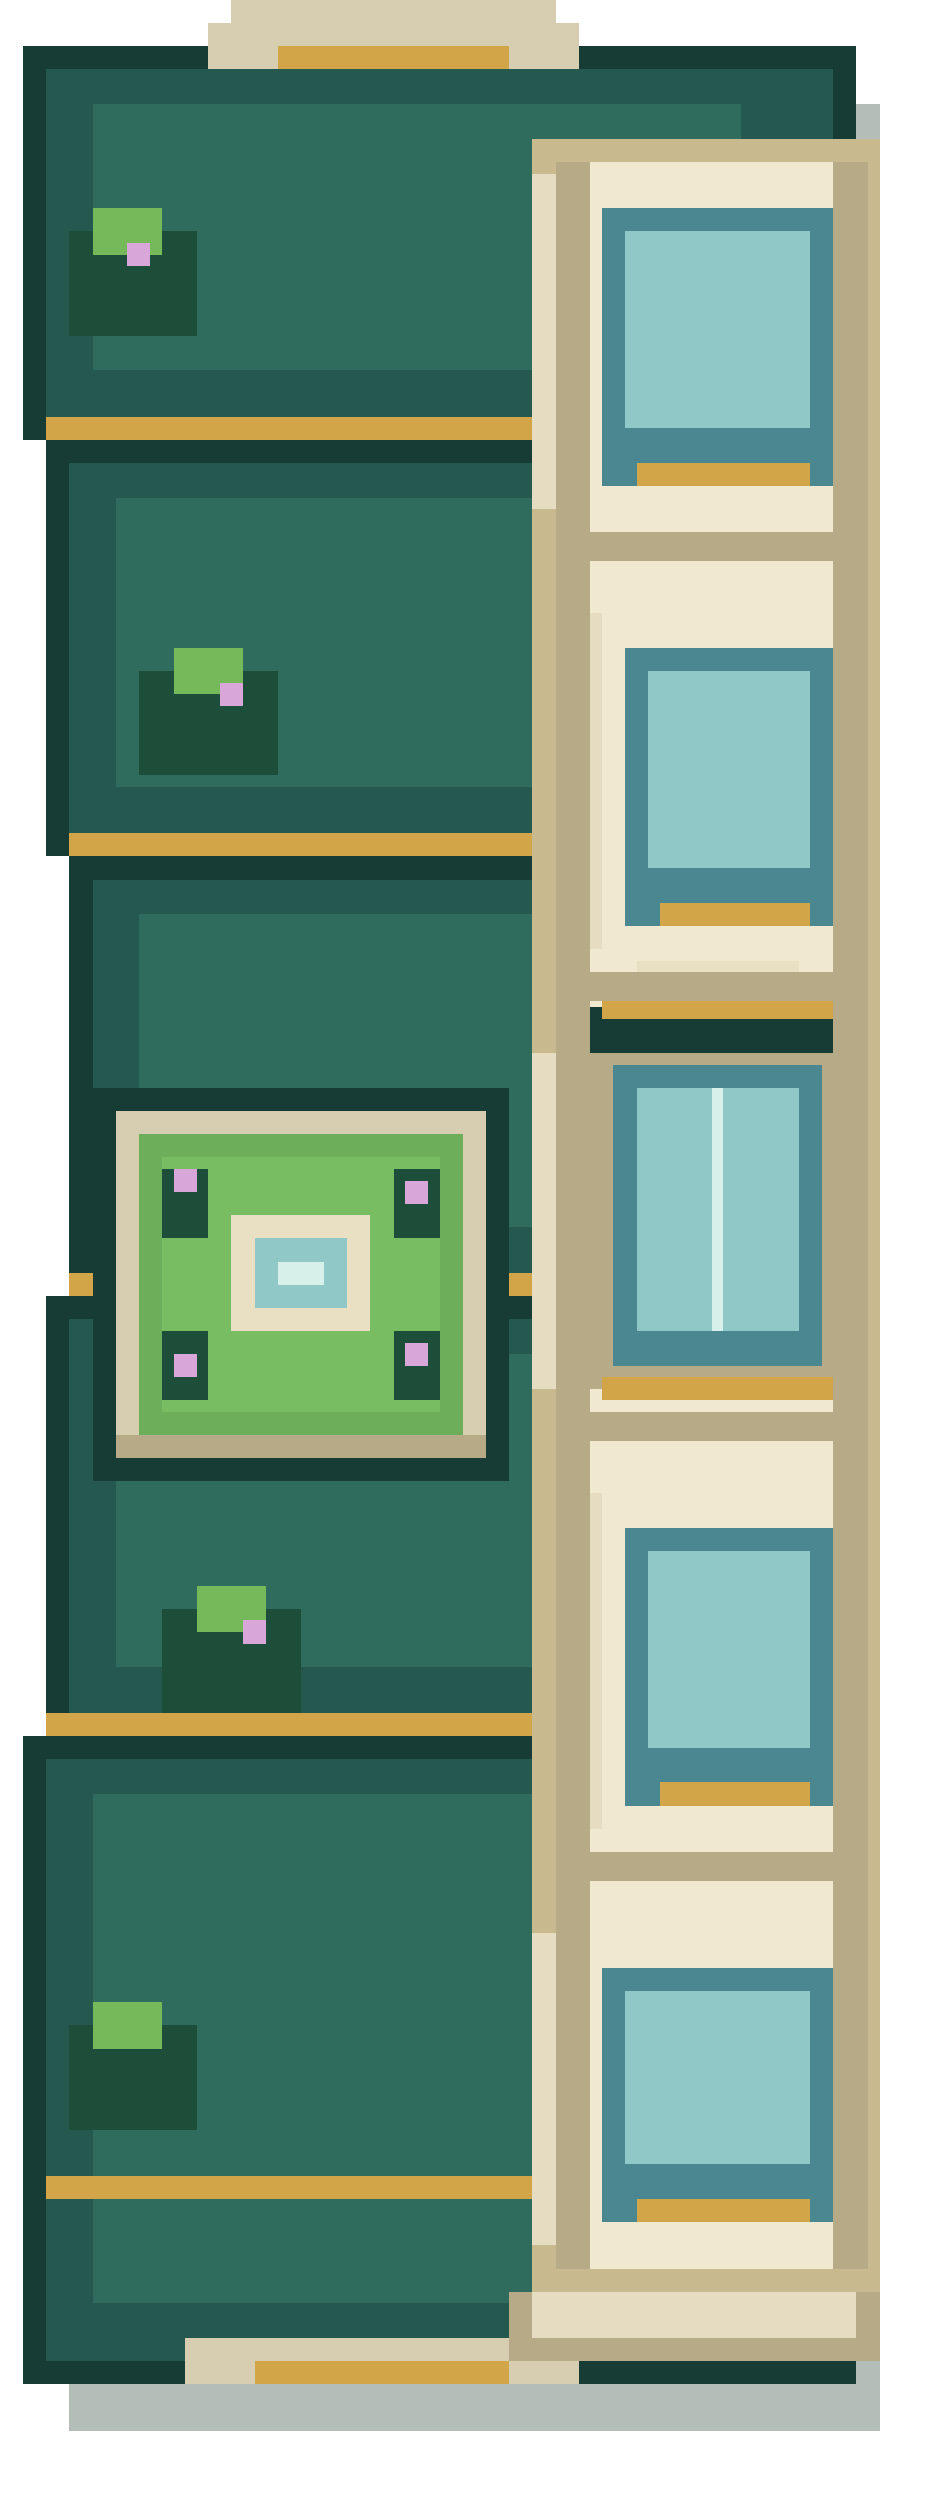
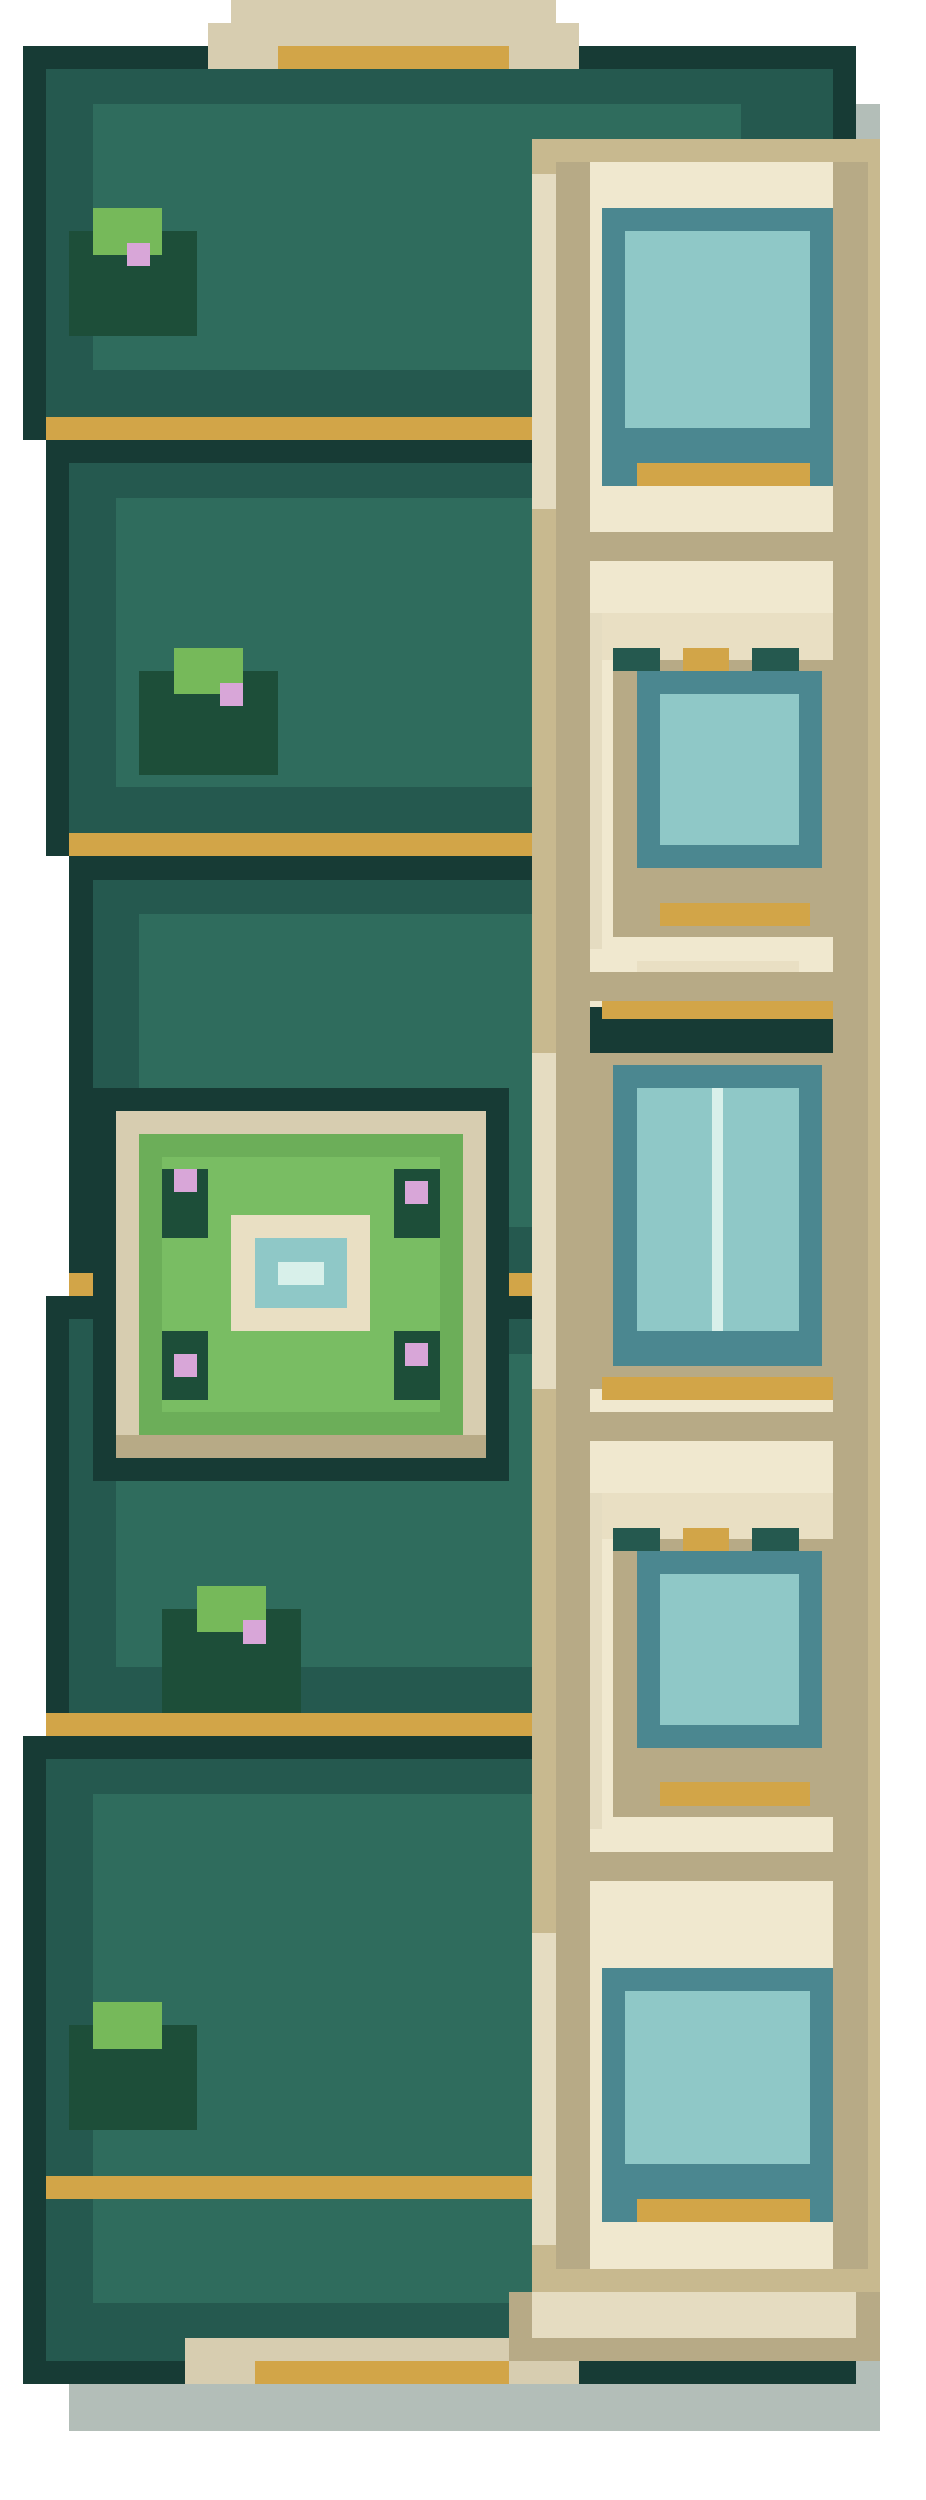
<svg xmlns="http://www.w3.org/2000/svg" width="160" height="432" viewBox="0 0 160 432" shape-rendering="crispEdges">
  <rect width="160" height="432" fill="none" />
  <rect x="12" y="18" width="140" height="402" fill="#244535" opacity=".35" />
  <rect x="4" y="8" width="144" height="68" fill="#173b35" />
  <rect x="8" y="76" width="136" height="72" fill="#173b35" />
  <rect x="12" y="148" width="132" height="76" fill="#173b35" />
  <rect x="8" y="224" width="136" height="76" fill="#173b35" />
  <rect x="4" y="300" width="144" height="112" fill="#173b35" />
  <rect x="8" y="12" width="136" height="60" fill="#25594f" />
  <rect x="12" y="80" width="128" height="64" fill="#25594f" />
  <rect x="16" y="152" width="124" height="68" fill="#25594f" />
  <rect x="12" y="228" width="128" height="68" fill="#25594f" />
  <rect x="8" y="304" width="136" height="104" fill="#25594f" />
  <g fill="#2f6c5d">
    <rect x="16" y="18" width="112" height="46" />
    <rect x="20" y="86" width="104" height="50" />
    <rect x="24" y="158" width="96" height="54" />
    <rect x="20" y="234" width="104" height="54" />
    <rect x="16" y="310" width="112" height="88" />
  </g>
  <g fill="#d2a548">
    <rect x="8" y="72" width="136" height="4" />
    <rect x="12" y="144" width="132" height="4" />
    <rect x="12" y="220" width="132" height="4" />
    <rect x="8" y="296" width="136" height="4" />
    <rect x="8" y="376" width="136" height="4" />
  </g>
  <g fill="#d7cdb0">
    <rect x="36" y="4" width="64" height="8" />
    <rect x="40" y="0" width="56" height="4" />
    <rect x="32" y="404" width="68" height="8" />
  </g>
  <g fill="#d2a548">
    <rect x="48" y="8" width="40" height="4" />
    <rect x="44" y="408" width="44" height="4" />
  </g>
  <rect x="16" y="188" width="72" height="68" fill="#173b35" />
  <rect x="20" y="192" width="64" height="60" fill="#d7cdb0" />
  <rect x="24" y="196" width="56" height="52" fill="#6cae59" />
  <rect x="28" y="200" width="48" height="44" fill="#79bd63" />
  <rect x="40" y="210" width="24" height="20" fill="#e9dfc3" />
  <rect x="44" y="214" width="16" height="12" fill="#8fc8c7" />
  <rect x="48" y="218" width="8" height="4" fill="#d8f0ea" />
  <g fill="#1d4e39">
    <rect x="28" y="202" width="8" height="12" />
    <rect x="68" y="202" width="8" height="12" />
    <rect x="28" y="230" width="8" height="12" />
    <rect x="68" y="230" width="8" height="12" />
  </g>
  <g fill="#d8a6d8">
    <rect x="30" y="202" width="4" height="4" />
    <rect x="70" y="204" width="4" height="4" />
    <rect x="30" y="234" width="4" height="4" />
    <rect x="70" y="232" width="4" height="4" />
  </g>
  <rect x="20" y="248" width="64" height="4" fill="#b7aa86" />
  <rect x="92" y="24" width="60" height="372" fill="#c8b98f" />
  <rect x="96" y="28" width="52" height="364" fill="#f0e8cf" />
  <g fill="#e5dcc1">
    <rect x="92" y="30" width="8" height="58" />
    <rect x="96" y="106" width="8" height="58" />
    <rect x="92" y="182" width="8" height="58" />
    <rect x="96" y="258" width="8" height="58" />
    <rect x="92" y="334" width="8" height="54" />
  </g>
+   <rect x="104" y="36" width="40" height="48" fill="#4b8790" />
+   <rect x="108" y="40" width="32" height="34" fill="#8fc8c7" />
+   <rect x="104" y="340" width="40" height="44" fill="#4b8790" />
+   <rect x="108" y="344" width="32" height="30" fill="#8fc8c7" />
  <g>
-     <rect x="104" y="36" width="40" height="48" fill="#4b8790" />
-     <rect x="108" y="40" width="32" height="34" fill="#8fc8c7" />
-     <rect x="108" y="112" width="36" height="48" fill="#4b8790" />
-     <rect x="112" y="116" width="28" height="34" fill="#8fc8c7" />
-     <rect x="108" y="264" width="36" height="48" fill="#4b8790" />
-     <rect x="112" y="268" width="28" height="34" fill="#8fc8c7" />
-     <rect x="104" y="340" width="40" height="44" fill="#4b8790" />
-     <rect x="108" y="344" width="32" height="30" fill="#8fc8c7" />
+     <rect x="106" y="108" width="40" height="54" fill="#b7aa86" />
+     <rect x="110" y="116" width="32" height="34" fill="#4b8790" />
+     <rect x="114" y="120" width="24" height="26" fill="#8fc8c7" />
+     <rect x="104" y="106" width="42" height="8" fill="#e9dfc3" />
+     <rect x="106" y="112" width="8" height="4" fill="#25594f" />
+     <rect x="118" y="112" width="8" height="4" fill="#d2a548" />
+     <rect x="130" y="112" width="8" height="4" fill="#25594f" />
+     <rect x="106" y="260" width="40" height="54" fill="#b7aa86" />
+     <rect x="110" y="268" width="32" height="34" fill="#4b8790" />
+     <rect x="114" y="272" width="24" height="26" fill="#8fc8c7" />
+     <rect x="104" y="258" width="42" height="8" fill="#e9dfc3" />
+     <rect x="106" y="264" width="8" height="4" fill="#25594f" />
+     <rect x="118" y="264" width="8" height="4" fill="#d2a548" />
+     <rect x="130" y="264" width="8" height="4" fill="#25594f" />
  </g>
  <rect x="102" y="180" width="44" height="60" fill="#b7aa86" />
  <rect x="106" y="184" width="36" height="52" fill="#4b8790" />
  <rect x="110" y="188" width="13" height="42" fill="#8fc8c7" />
  <rect x="125" y="188" width="13" height="42" fill="#8fc8c7" />
  <rect x="123" y="188" width="2" height="42" fill="#d8f0ea" />
  <rect x="100" y="174" width="48" height="8" fill="#173b35" />
  <rect x="104" y="170" width="40" height="6" fill="#d2a548" />
  <rect x="110" y="166" width="28" height="4" fill="#e9dfc3" />
  <rect x="104" y="238" width="40" height="4" fill="#d2a548" />
  <g fill="#b7aa86">
    <rect x="96" y="28" width="6" height="364" />
    <rect x="144" y="28" width="6" height="364" />
    <rect x="98" y="92" width="48" height="5" />
    <rect x="98" y="168" width="48" height="5" />
    <rect x="98" y="244" width="48" height="5" />
    <rect x="98" y="320" width="48" height="5" />
  </g>
  <g fill="#d2a548">
    <rect x="110" y="80" width="30" height="4" />
    <rect x="114" y="156" width="26" height="4" />
    <rect x="114" y="308" width="26" height="4" />
    <rect x="110" y="380" width="30" height="4" />
  </g>
  <g fill="#1d4e39">
    <rect x="12" y="40" width="22" height="18" />
    <rect x="24" y="116" width="24" height="18" />
    <rect x="28" y="278" width="24" height="18" />
    <rect x="12" y="350" width="22" height="18" />
  </g>
  <g fill="#76b95a">
    <rect x="16" y="36" width="12" height="8" />
    <rect x="30" y="112" width="12" height="8" />
    <rect x="34" y="274" width="12" height="8" />
    <rect x="16" y="346" width="12" height="8" />
  </g>
  <g fill="#d8a6d8">
    <rect x="22" y="42" width="4" height="4" />
    <rect x="38" y="118" width="4" height="4" />
    <rect x="42" y="280" width="4" height="4" />
  </g>
  <rect x="88" y="396" width="64" height="12" fill="#b7aa86" />
  <rect x="92" y="396" width="56" height="8" fill="#e5dcc1" />
</svg>
